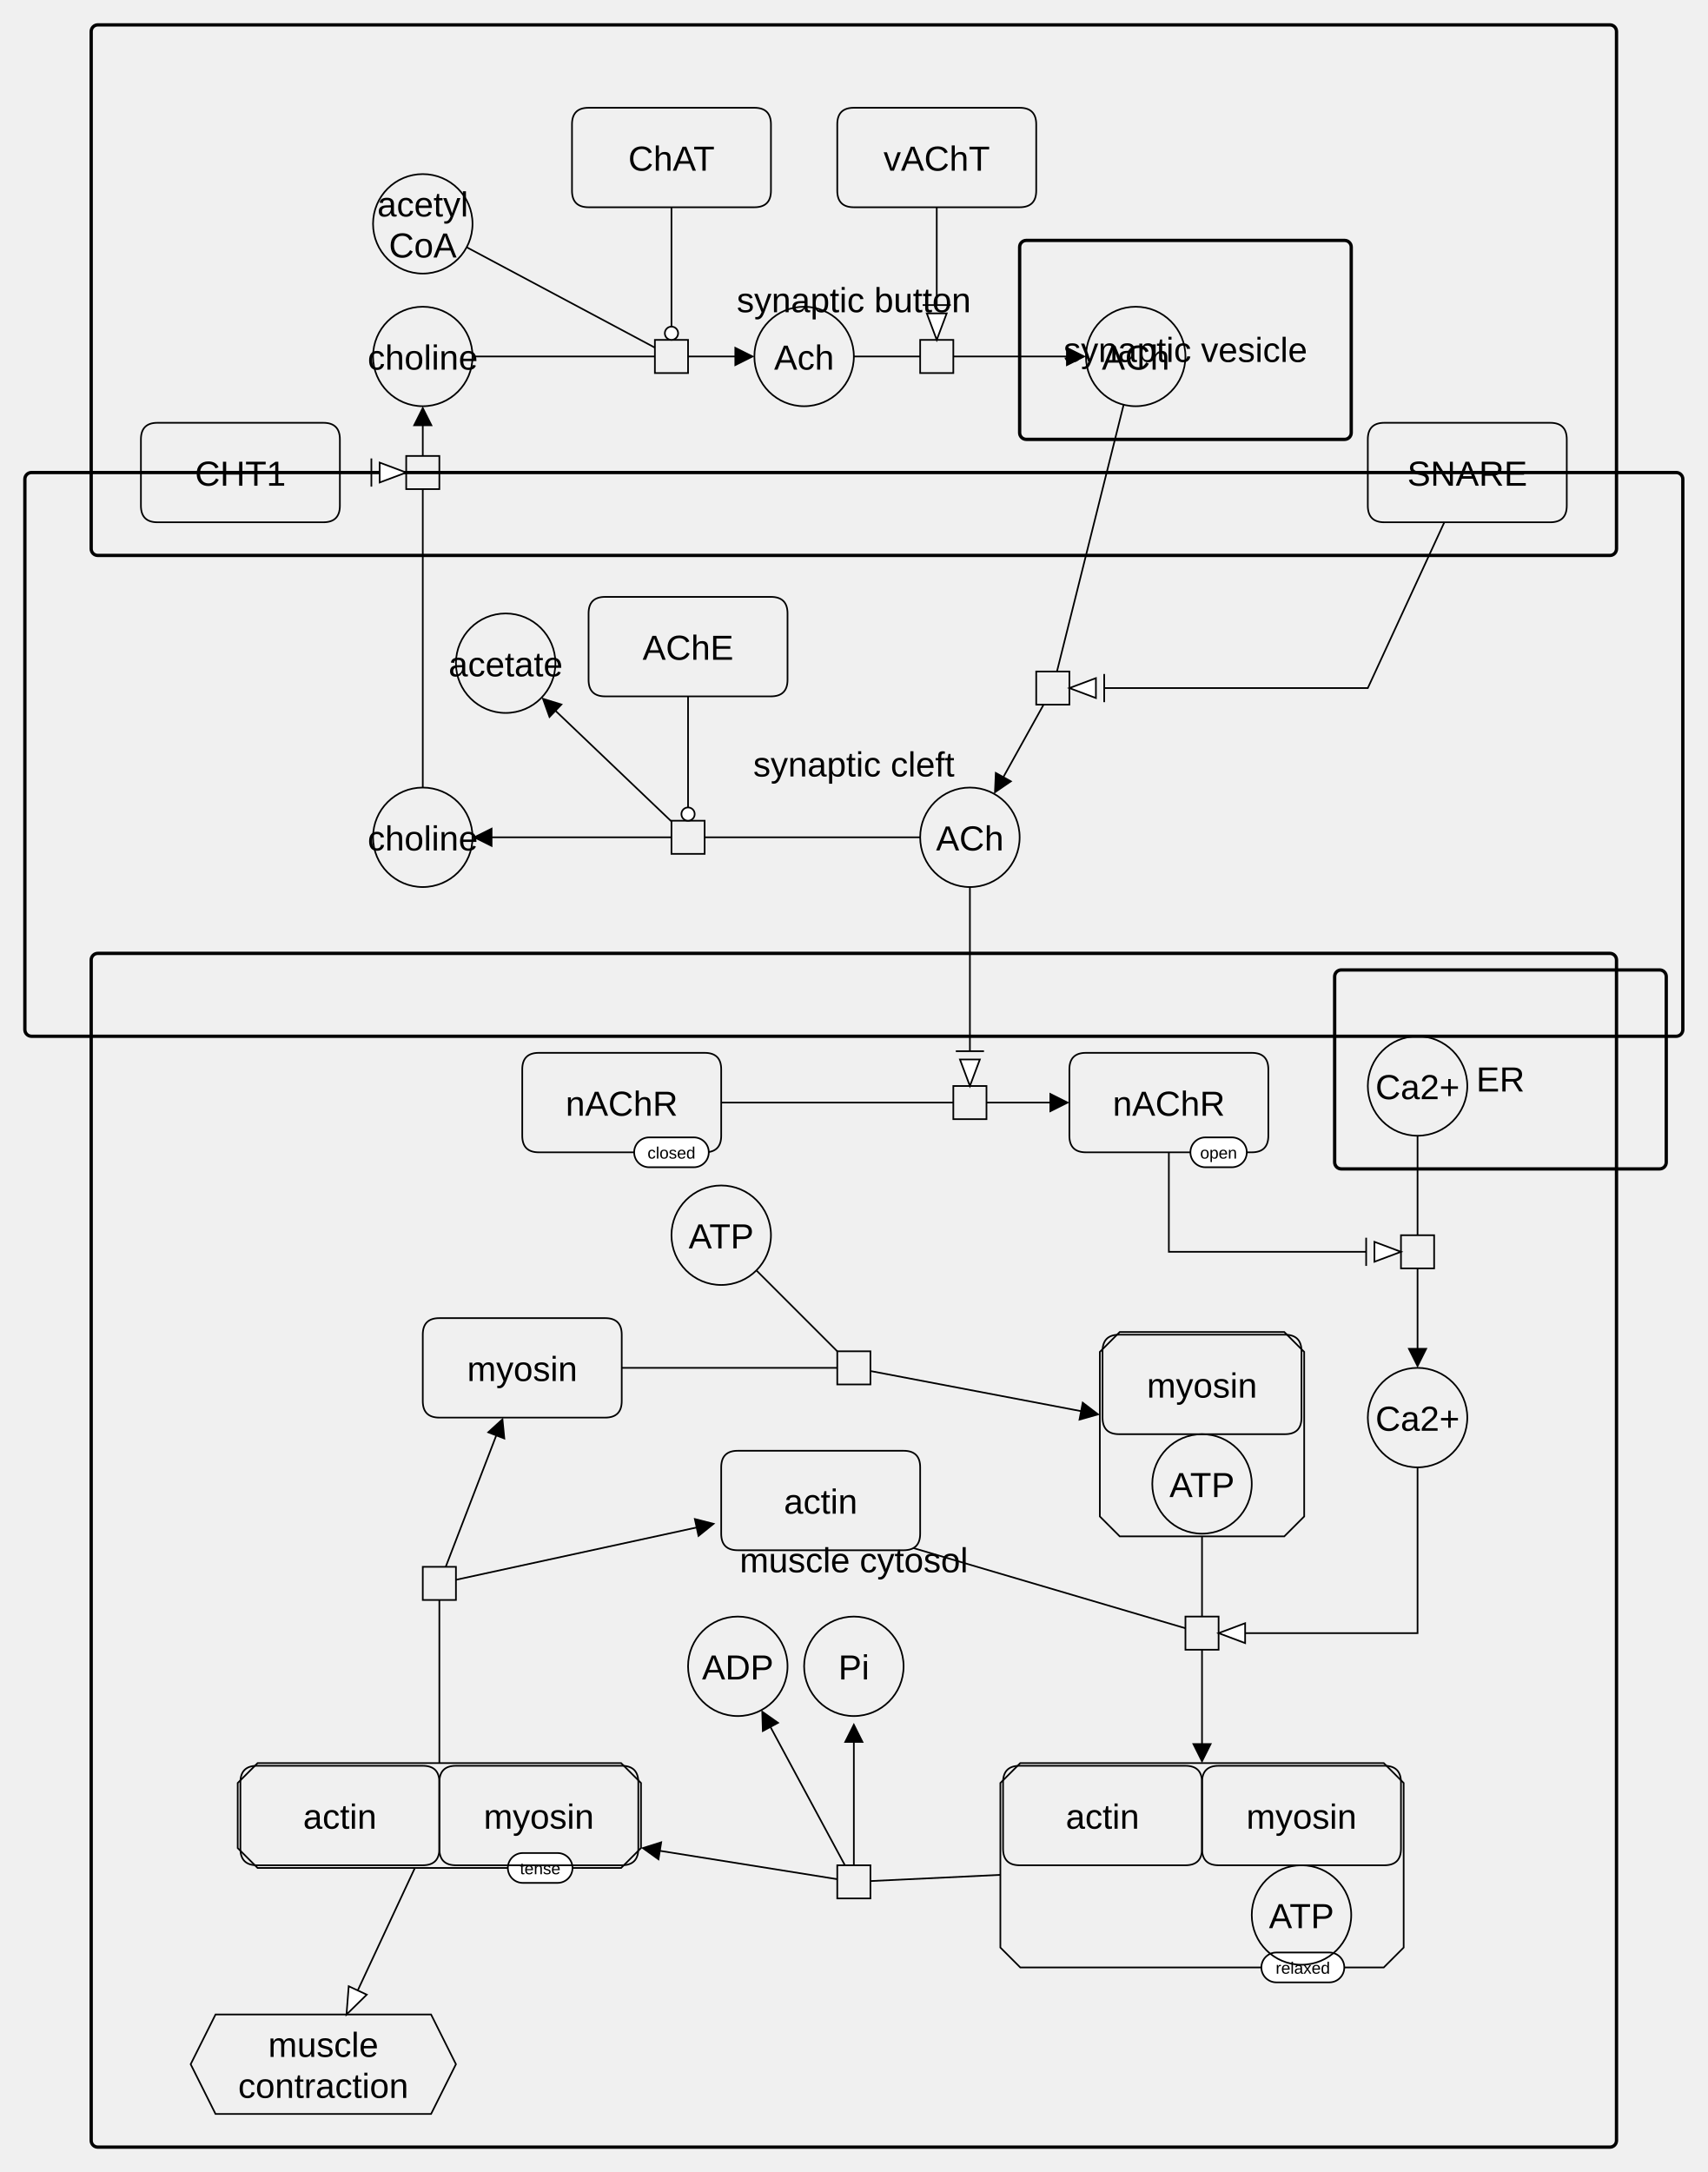
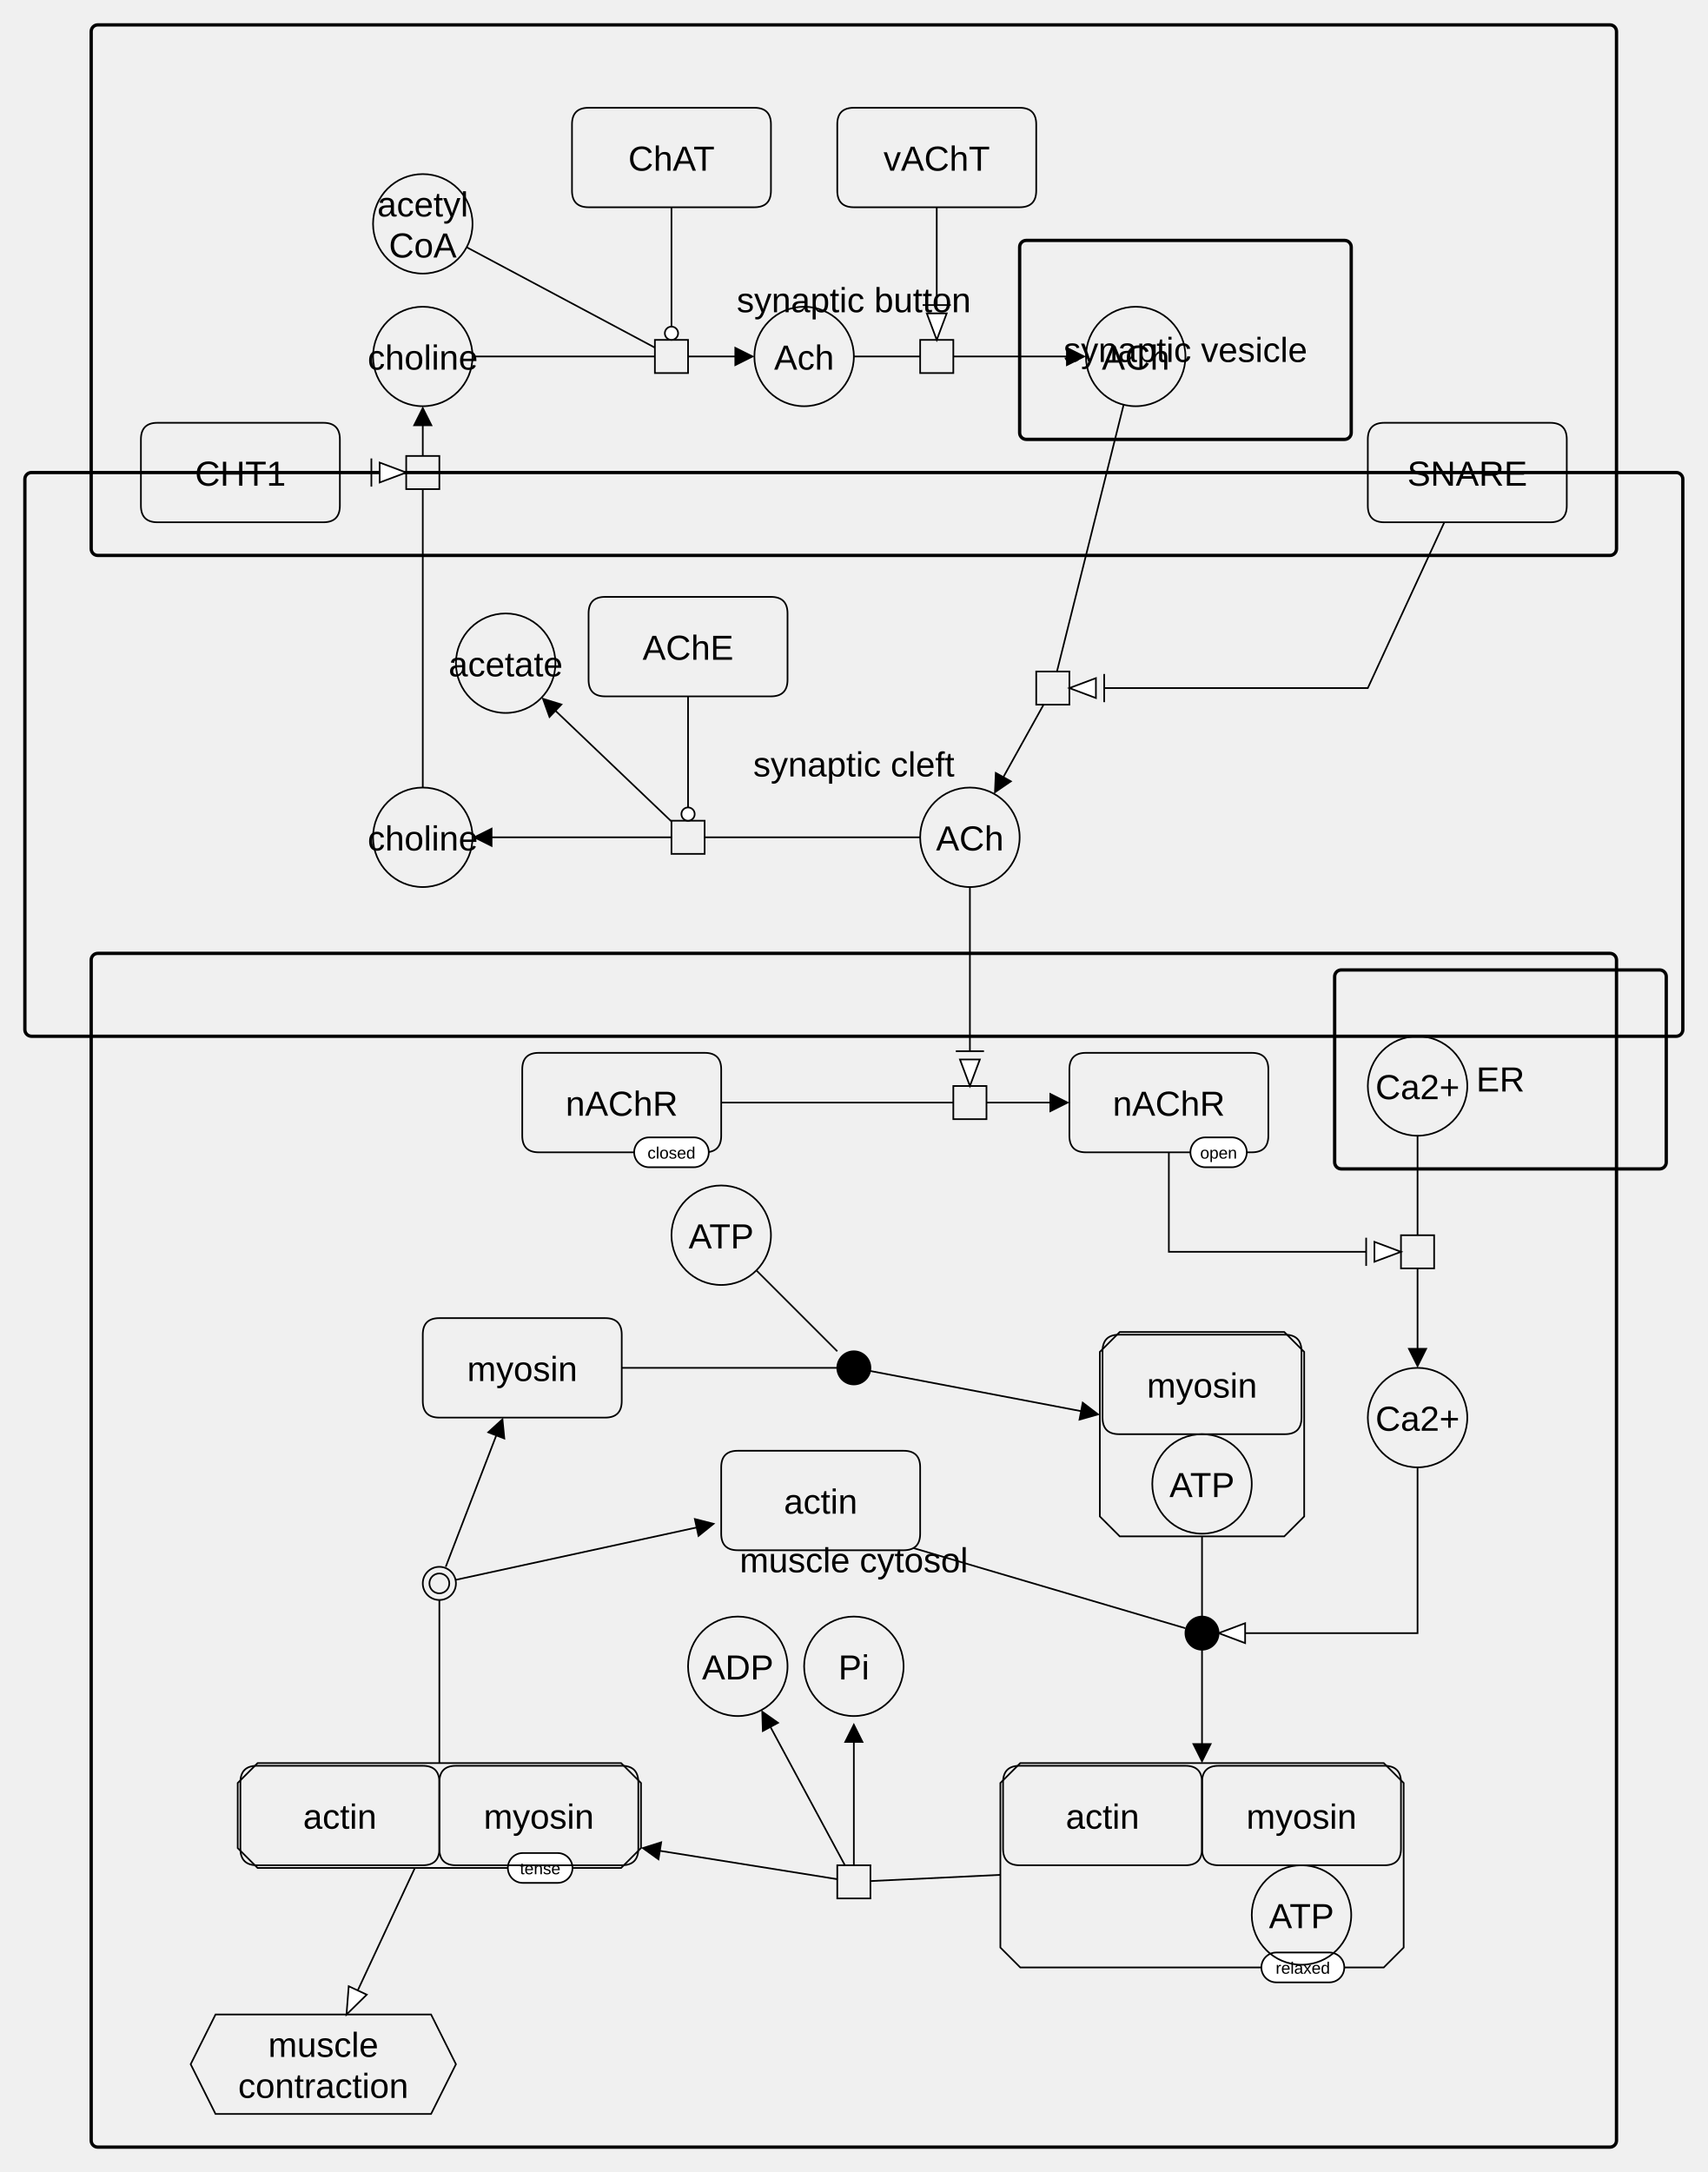
<svg xmlns="http://www.w3.org/2000/svg" width="1030" height="1310" viewBox="0 0 1030 1310" stroke-linecap="butt" stroke-miterlimit="10">
  <g transform="translate(-35,-35)">
    <path d="M90 614 C90 611.791 91.791 610 94 610 L1006 610 C1008.209 610 1010 611.791 1010 614 L1010 1326 C1010 1328.209 1008.209 1330 1006 1330 L94 1330 C91.791 1330 90 1328.209 90 1326 Z" fill="none" stroke="#000000" stroke-width="2" />
    <text x="550" y="983.312" text-anchor="middle" font-family="'Dialog', Arial, Helvetica, sans-serif" font-size="21" fill="#000000" class="t-page" stroke="none" xml:space="preserve">muscle cytosol</text>
    <path d="M350 680 Q350 670 360 670 L460 670 Q470 670 470 680 L470 720 Q470 730 460 730 L360 730 Q350 730 350 720 Z" fill="none" stroke="#000000" />
    <text x="410" y="707.937" text-anchor="middle" font-family="'Dialog', Arial, Helvetica, sans-serif" font-size="21" fill="#000000" class="t-page" stroke="none" xml:space="preserve">nAChR</text>
    <path d="M417.5 730 C417.5 725.029 421.529 721 426.5 721 L453.5 721 C458.471 721 462.5 725.029 462.5 730 L462.5 730 C462.5 734.971 458.471 739 453.5 739 L426.5 739 C421.529 739 417.5 734.971 417.5 730 Z" fill="#FFFFFF" class="c-white" stroke="none" />
    <path d="M417.5 730 C417.5 725.029 421.529 721 426.5 721 L453.5 721 C458.471 721 462.5 725.029 462.5 730 L462.5 730 C462.5 734.971 458.471 739 453.5 739 L426.5 739 C421.529 739 417.5 734.971 417.5 730 Z" fill="none" stroke="#000000" />
    <text x="440" y="733.779" text-anchor="middle" font-family="'Dialog', Arial, Helvetica, sans-serif" font-size="10" fill="#000000" class="t-white" stroke="none" xml:space="preserve">closed</text>
    <path d="M860 890 C860 873.431 873.431 860 890 860 L890 860 C906.569 860 920 873.431 920 890 L920 890 C920 906.569 906.569 920 890 920 L890 920 C873.431 920 860 906.569 860 890 Z" fill="none" stroke="#000000" />
    <text x="890" y="897.937" text-anchor="middle" font-family="'Dialog', Arial, Helvetica, sans-serif" font-size="21" fill="#000000" class="t-page" stroke="none" xml:space="preserve">Ca2+</text>
    <path d="M650.375 1098.375 L869.625 1098.375 L881.625 1110.375 L881.625 1209.625 L869.625 1221.625 L650.375 1221.625 L638.375 1209.625 L638.375 1110.375 Z" fill="none" stroke="#000000" />
    <path d="M795.812 1221.625 C795.812 1216.654 799.842 1212.625 804.812 1212.625 L836.812 1212.625 C841.783 1212.625 845.812 1216.654 845.812 1221.625 L845.812 1221.625 C845.812 1226.596 841.783 1230.625 836.812 1230.625 L804.812 1230.625 C799.842 1230.625 795.812 1226.596 795.812 1221.625 Z" fill="#FFFFFF" class="c-white" stroke="none" />
    <path d="M795.812 1221.625 C795.812 1216.654 799.842 1212.625 804.812 1212.625 L836.812 1212.625 C841.783 1212.625 845.812 1216.654 845.812 1221.625 L845.812 1221.625 C845.812 1226.596 841.783 1230.625 836.812 1230.625 L804.812 1230.625 C799.842 1230.625 795.812 1226.596 795.812 1221.625 Z" fill="none" stroke="#000000" />
    <text x="820.812" y="1225.405" text-anchor="middle" font-family="'Dialog', Arial, Helvetica, sans-serif" font-size="10" fill="#000000" class="t-white" stroke="none" xml:space="preserve">relaxed</text>
    <path d="M760 1110 Q760 1100 770 1100 L870 1100 Q880 1100 880 1110 L880 1150 Q880 1160 870 1160 L770 1160 Q760 1160 760 1150 Z" fill="none" stroke="#000000" />
    <text x="820" y="1137.937" text-anchor="middle" font-family="'Dialog', Arial, Helvetica, sans-serif" font-size="21" fill="#000000" class="t-page" stroke="none" xml:space="preserve">myosin</text>
    <path d="M640 1110 Q640 1100 650 1100 L750 1100 Q760 1100 760 1110 L760 1150 Q760 1160 750 1160 L650 1160 Q640 1160 640 1150 Z" fill="none" stroke="#000000" />
    <text x="700" y="1137.937" text-anchor="middle" font-family="'Dialog', Arial, Helvetica, sans-serif" font-size="21" fill="#000000" class="t-page" stroke="none" xml:space="preserve">actin</text>
    <path d="M790 1190 C790 1173.431 803.431 1160 820 1160 L820 1160 C836.569 1160 850 1173.431 850 1190 L850 1190 C850 1206.569 836.569 1220 820 1220 L820 1220 C803.431 1220 790 1206.569 790 1190 Z" fill="none" stroke="#000000" />
    <text x="820" y="1197.937" text-anchor="middle" font-family="'Dialog', Arial, Helvetica, sans-serif" font-size="21" fill="#000000" class="t-page" stroke="none" xml:space="preserve">ATP</text>
    <path d="M520 1040 C520 1023.431 533.431 1010 550 1010 L550 1010 C566.569 1010 580 1023.431 580 1040 L580 1040 C580 1056.569 566.569 1070 550 1070 L550 1070 C533.431 1070 520 1056.569 520 1040 Z" fill="none" stroke="#000000" />
    <text x="550" y="1047.937" text-anchor="middle" font-family="'Dialog', Arial, Helvetica, sans-serif" font-size="21" fill="#000000" class="t-page" stroke="none" xml:space="preserve">Pi</text>
    <path d="M450 1040 C450 1023.431 463.431 1010 480 1010 L480 1010 C496.569 1010 510 1023.431 510 1040 L510 1040 C510 1056.569 496.569 1070 480 1070 L480 1070 C463.431 1070 450 1056.569 450 1040 Z" fill="none" stroke="#000000" />
    <text x="480" y="1047.937" text-anchor="middle" font-family="'Dialog', Arial, Helvetica, sans-serif" font-size="21" fill="#000000" class="t-page" stroke="none" xml:space="preserve">ADP</text>
    <path d="M470 920 Q470 910 480 910 L580 910 Q590 910 590 920 L590 960 Q590 970 580 970 L480 970 Q470 970 470 960 Z" fill="none" stroke="#000000" />
    <text x="530" y="947.937" text-anchor="middle" font-family="'Dialog', Arial, Helvetica, sans-serif" font-size="21" fill="#000000" class="t-page" stroke="none" xml:space="preserve">actin</text>
    <path d="M440 780 C440 763.431 453.431 750 470 750 L470 750 C486.569 750 500 763.431 500 780 L500 780 C500 796.569 486.569 810 470 810 L470 810 C453.431 810 440 796.569 440 780 Z" fill="none" stroke="#000000" />
    <text x="470" y="787.937" text-anchor="middle" font-family="'Dialog', Arial, Helvetica, sans-serif" font-size="21" fill="#000000" class="t-page" stroke="none" xml:space="preserve">ATP</text>
    <path d="M290 840 Q290 830 300 830 L400 830 Q410 830 410 840 L410 880 Q410 890 400 890 L300 890 Q290 890 290 880 Z" fill="none" stroke="#000000" />
    <text x="350" y="867.937" text-anchor="middle" font-family="'Dialog', Arial, Helvetica, sans-serif" font-size="21" fill="#000000" class="t-page" stroke="none" xml:space="preserve">myosin</text>
    <path d="M710.375 838.375 L809.625 838.375 L821.625 850.375 L821.625 949.625 L809.625 961.625 L710.375 961.625 L698.375 949.625 L698.375 850.375 Z" fill="none" stroke="#000000" />
    <path d="M700 850 Q700 840 710 840 L810 840 Q820 840 820 850 L820 890 Q820 900 810 900 L710 900 Q700 900 700 890 Z" fill="none" stroke="#000000" />
    <text x="760" y="877.937" text-anchor="middle" font-family="'Dialog', Arial, Helvetica, sans-serif" font-size="21" fill="#000000" class="t-page" stroke="none" xml:space="preserve">myosin</text>
    <path d="M730 930 C730 913.431 743.431 900 760 900 L760 900 C776.569 900 790 913.431 790 930 L790 930 C790 946.569 776.569 960 760 960 L760 960 C743.431 960 730 946.569 730 930 Z" fill="none" stroke="#000000" />
    <text x="760" y="937.937" text-anchor="middle" font-family="'Dialog', Arial, Helvetica, sans-serif" font-size="21" fill="#000000" class="t-page" stroke="none" xml:space="preserve">ATP</text>
    <path d="M680 680 Q680 670 690 670 L790 670 Q800 670 800 680 L800 720 Q800 730 790 730 L690 730 Q680 730 680 720 Z" fill="none" stroke="#000000" />
    <text x="740" y="707.937" text-anchor="middle" font-family="'Dialog', Arial, Helvetica, sans-serif" font-size="21" fill="#000000" class="t-page" stroke="none" xml:space="preserve">nAChR</text>
    <path d="M753 730 C753 725.029 757.029 721 762 721 L778 721 C782.971 721 787 725.029 787 730 L787 730 C787 734.971 782.971 739 778 739 L762 739 C757.029 739 753 734.971 753 730 Z" fill="#FFFFFF" class="c-white" stroke="none" />
    <path d="M753 730 C753 725.029 757.029 721 762 721 L778 721 C782.971 721 787 725.029 787 730 L787 730 C787 734.971 782.971 739 778 739 L762 739 C757.029 739 753 734.971 753 730 Z" fill="none" stroke="#000000" />
    <text x="770" y="733.779" text-anchor="middle" font-family="'Dialog', Arial, Helvetica, sans-serif" font-size="10" fill="#000000" class="t-white" stroke="none" xml:space="preserve">open</text>
    <path d="M190.375 1098.375 L409.625 1098.375 L421.625 1110.375 L421.625 1149.625 L409.625 1161.625 L190.375 1161.625 L178.375 1149.625 L178.375 1110.375 Z" fill="none" stroke="#000000" />
    <path d="M341.312 1161.625 C341.312 1156.654 345.342 1152.625 350.312 1152.625 L371.312 1152.625 C376.283 1152.625 380.312 1156.654 380.312 1161.625 L380.312 1161.625 C380.312 1166.596 376.283 1170.625 371.312 1170.625 L350.312 1170.625 C345.342 1170.625 341.312 1166.596 341.312 1161.625 Z" fill="#FFFFFF" class="c-white" stroke="none" />
    <path d="M341.312 1161.625 C341.312 1156.654 345.342 1152.625 350.312 1152.625 L371.312 1152.625 C376.283 1152.625 380.312 1156.654 380.312 1161.625 L380.312 1161.625 C380.312 1166.596 376.283 1170.625 371.312 1170.625 L350.312 1170.625 C345.342 1170.625 341.312 1166.596 341.312 1161.625 Z" fill="none" stroke="#000000" />
    <text x="360.812" y="1165.405" text-anchor="middle" font-family="'Dialog', Arial, Helvetica, sans-serif" font-size="10" fill="#000000" class="t-white" stroke="none" xml:space="preserve">tense</text>
    <path d="M180 1110 Q180 1100 190 1100 L290 1100 Q300 1100 300 1110 L300 1150 Q300 1160 290 1160 L190 1160 Q180 1160 180 1150 Z" fill="none" stroke="#000000" />
    <text x="240" y="1137.937" text-anchor="middle" font-family="'Dialog', Arial, Helvetica, sans-serif" font-size="21" fill="#000000" class="t-page" stroke="none" xml:space="preserve">actin</text>
    <path d="M300 1110 Q300 1100 310 1100 L410 1100 Q420 1100 420 1110 L420 1150 Q420 1160 410 1160 L310 1160 Q300 1160 300 1150 Z" fill="none" stroke="#000000" />
    <text x="360" y="1137.937" text-anchor="middle" font-family="'Dialog', Arial, Helvetica, sans-serif" font-size="21" fill="#000000" class="t-page" stroke="none" xml:space="preserve">myosin</text>
    <path d="M50 324 C50 321.791 51.791 320 54 320 L1046 320 C1048.209 320 1050 321.791 1050 324 L1050 656 C1050 658.209 1048.209 660 1046 660 L54 660 C51.791 660 50 658.209 50 656 Z" fill="none" stroke="#000000" stroke-width="2" />
    <text x="550" y="503.312" text-anchor="middle" font-family="'Dialog', Arial, Helvetica, sans-serif" font-size="21" fill="#000000" class="t-page" stroke="none" xml:space="preserve">synaptic cleft</text>
    <path d="M390 405 Q390 395 400 395 L500 395 Q510 395 510 405 L510 445 Q510 455 500 455 L400 455 Q390 455 390 445 Z" fill="none" stroke="#000000" />
    <text x="450" y="432.937" text-anchor="middle" font-family="'Dialog', Arial, Helvetica, sans-serif" font-size="21" fill="#000000" class="t-page" stroke="none" xml:space="preserve">AChE</text>
    <path d="M310 435 C310 418.431 323.431 405 340 405 L340 405 C356.569 405 370 418.431 370 435 L370 435 C370 451.569 356.569 465 340 465 L340 465 C323.431 465 310 451.569 310 435 Z" fill="none" stroke="#000000" />
    <text x="340" y="442.937" text-anchor="middle" font-family="'Dialog', Arial, Helvetica, sans-serif" font-size="21" fill="#000000" class="t-page" stroke="none" xml:space="preserve">acetate</text>
    <path d="M590 540 C590 523.431 603.431 510 620 510 L620 510 C636.569 510 650 523.431 650 540 L650 540 C650 556.569 636.569 570 620 570 L620 570 C603.431 570 590 556.569 590 540 Z" fill="none" stroke="#000000" />
    <text x="620" y="547.937" text-anchor="middle" font-family="'Dialog', Arial, Helvetica, sans-serif" font-size="21" fill="#000000" class="t-page" stroke="none" xml:space="preserve">ACh</text>
    <path d="M260 540 C260 523.431 273.431 510 290 510 L290 510 C306.569 510 320 523.431 320 540 L320 540 C320 556.569 306.569 570 290 570 L290 570 C273.431 570 260 556.569 260 540 Z" fill="none" stroke="#000000" />
    <text x="290" y="547.937" text-anchor="middle" font-family="'Dialog', Arial, Helvetica, sans-serif" font-size="21" fill="#000000" class="t-page" stroke="none" xml:space="preserve">choline</text>
    <path d="M90 54 C90 51.791 91.791 50 94 50 L1006 50 C1008.209 50 1010 51.791 1010 54 L1010 366 C1010 368.209 1008.209 370 1006 370 L94 370 C91.791 370 90 368.209 90 366 Z" fill="none" stroke="#000000" stroke-width="2" />
    <text x="550" y="223.312" text-anchor="middle" font-family="'Dialog', Arial, Helvetica, sans-serif" font-size="21" fill="#000000" class="t-page" stroke="none" xml:space="preserve">synaptic button</text>
    <path d="M120 300 Q120 290 130 290 L230 290 Q240 290 240 300 L240 340 Q240 350 230 350 L130 350 Q120 350 120 340 Z" fill="none" stroke="#000000" />
    <text x="180" y="327.937" text-anchor="middle" font-family="'Dialog', Arial, Helvetica, sans-serif" font-size="21" fill="#000000" class="t-page" stroke="none" xml:space="preserve">CHT1</text>
    <path d="M490 250 C490 233.431 503.431 220 520 220 L520 220 C536.569 220 550 233.431 550 250 L550 250 C550 266.569 536.569 280 520 280 L520 280 C503.431 280 490 266.569 490 250 Z" fill="none" stroke="#000000" />
    <text x="520" y="257.937" text-anchor="middle" font-family="'Dialog', Arial, Helvetica, sans-serif" font-size="21" fill="#000000" class="t-page" stroke="none" xml:space="preserve">Ach</text>
    <path d="M540 110 Q540 100 550 100 L650 100 Q660 100 660 110 L660 150 Q660 160 650 160 L550 160 Q540 160 540 150 Z" fill="none" stroke="#000000" />
    <text x="600" y="137.937" text-anchor="middle" font-family="'Dialog', Arial, Helvetica, sans-serif" font-size="21" fill="#000000" class="t-page" stroke="none" xml:space="preserve">vAChT</text>
    <path d="M380 110 Q380 100 390 100 L490 100 Q500 100 500 110 L500 150 Q500 160 490 160 L390 160 Q380 160 380 150 Z" fill="none" stroke="#000000" />
    <text x="440" y="137.937" text-anchor="middle" font-family="'Dialog', Arial, Helvetica, sans-serif" font-size="21" fill="#000000" class="t-page" stroke="none" xml:space="preserve">ChAT</text>
    <path d="M860 300 Q860 290 870 290 L970 290 Q980 290 980 300 L980 340 Q980 350 970 350 L870 350 Q860 350 860 340 Z" fill="none" stroke="#000000" />
    <text x="920" y="327.937" text-anchor="middle" font-family="'Dialog', Arial, Helvetica, sans-serif" font-size="21" fill="#000000" class="t-page" stroke="none" xml:space="preserve">SNARE</text>
    <path d="M260 250 C260 233.431 273.431 220 290 220 L290 220 C306.569 220 320 233.431 320 250 L320 250 C320 266.569 306.569 280 290 280 L290 280 C273.431 280 260 266.569 260 250 Z" fill="none" stroke="#000000" />
    <text x="290" y="257.937" text-anchor="middle" font-family="'Dialog', Arial, Helvetica, sans-serif" font-size="21" fill="#000000" class="t-page" stroke="none" xml:space="preserve">choline</text>
    <path d="M260 170 C260 153.431 273.431 140 290 140 L290 140 C306.569 140 320 153.431 320 170 L320 170 C320 186.569 306.569 200 290 200 L290 200 C273.431 200 260 186.569 260 170 Z" fill="none" stroke="#000000" />
    <text x="290" y="165.571" text-anchor="middle" font-family="'Dialog', Arial, Helvetica, sans-serif" font-size="21" fill="#000000" class="t-page" stroke="none" xml:space="preserve">acetyl</text>
    <text x="290" y="190.303" text-anchor="middle" font-family="'Dialog', Arial, Helvetica, sans-serif" font-size="21" fill="#000000" class="t-page" stroke="none" xml:space="preserve">CoA</text>
    <path d="M840 624 C840 621.791 841.791 620 844 620 L1036 620 C1038.209 620 1040 621.791 1040 624 L1040 736 C1040 738.209 1038.209 740 1036 740 L844 740 C841.791 740 840 738.209 840 736 Z" fill="none" stroke="#000000" stroke-width="2" />
    <text x="940" y="693.312" text-anchor="middle" font-family="'Dialog', Arial, Helvetica, sans-serif" font-size="21" fill="#000000" class="t-page" stroke="none" xml:space="preserve">ER</text>
    <path d="M860 690 C860 673.431 873.431 660 890 660 L890 660 C906.569 660 920 673.431 920 690 L920 690 C920 706.569 906.569 720 890 720 L890 720 C873.431 720 860 706.569 860 690 Z" fill="none" stroke="#000000" />
    <text x="890" y="697.937" text-anchor="middle" font-family="'Dialog', Arial, Helvetica, sans-serif" font-size="21" fill="#000000" class="t-page" stroke="none" xml:space="preserve">Ca2+</text>
    <path d="M650 184 C650 181.791 651.791 180 654 180 L846 180 C848.209 180 850 181.791 850 184 L850 296 C850 298.209 848.209 300 846 300 L654 300 C651.791 300 650 298.209 650 296 Z" fill="none" stroke="#000000" stroke-width="2" />
    <text x="750" y="253.312" text-anchor="middle" font-family="'Dialog', Arial, Helvetica, sans-serif" font-size="21" fill="#000000" class="t-page" stroke="none" xml:space="preserve">synaptic vesicle</text>
    <path d="M690 250 C690 233.431 703.431 220 720 220 L720 220 C736.569 220 750 233.431 750 250 L750 250 C750 266.569 736.569 280 720 280 L720 280 C703.431 280 690 266.569 690 250 Z" fill="none" stroke="#000000" />
    <text x="720" y="257.937" text-anchor="middle" font-family="'Dialog', Arial, Helvetica, sans-serif" font-size="21" fill="#000000" class="t-page" stroke="none" xml:space="preserve">ACh</text>
    <path d="M590 240 L610 240 L610 260 L590 260 Z" fill="none" stroke="#000000" />
    <path d="M440 530 L460 530 L460 550 L440 550 Z" fill="none" stroke="#000000" />
    <path d="M660 440 L680 440 L680 460 L660 460 Z" fill="none" stroke="#000000" />
    <path d="M610 690 L630 690 L630 710 L610 710 Z" fill="none" stroke="#000000" />
-     <path d="M750 1010 L770 1010 L770 1030 L750 1030 Z" fill="none" stroke="#000000" />
+     <g class="sbgn-association">
+       <path d="M750 1020 C750 1014.477 754.477 1010 760 1010 L760 1010 C765.523 1010 770 1014.477 770 1020 L770 1020 C770 1025.523 765.523 1030 760 1030 L760 1030 C754.477 1030 750 1025.523 750 1020 Z" fill="#000000" stroke="none" />
+       <path d="M750 1020 C750 1014.477 754.477 1010 760 1010 L760 1010 C765.523 1010 770 1014.477 770 1020 L770 1020 C770 1025.523 765.523 1030 760 1030 L760 1030 C754.477 1030 750 1025.523 750 1020 Z" fill="none" stroke="#000000" />
+     </g>
+     <g class="sbgn-generic" display="none">
+       <path d="M750 1010 L770 1010 L770 1030 L750 1030 Z" fill="none" stroke="#000000" />
+     </g>
    <path d="M540 1160 L560 1160 L560 1180 L540 1180 Z" fill="none" stroke="#000000" />
-     <path d="M290 980 L310 980 L310 1000 L290 1000 Z" fill="none" stroke="#000000" />
-     <path d="M540 850 L560 850 L560 870 L540 870 Z" fill="none" stroke="#000000" />
+     <g class="sbgn-dissociation">
+       <path d="M290 990 C290 984.477 294.477 980 300 980 L300 980 C305.523 980 310 984.477 310 990 L310 990 C310 995.523 305.523 1000 300 1000 L300 1000 C294.477 1000 290 995.523 290 990 Z" fill="none" stroke="#000000" />
+       <path d="M294 990 C294 986.686 296.686 984 300 984 L300 984 C303.314 984 306 986.686 306 990 L306 990 C306 993.314 303.314 996 300 996 L300 996 C296.686 996 294 993.314 294 990 Z" fill="none" stroke="#000000" />
+     </g>
+     <g class="sbgn-generic" display="none">
+       <path d="M290 980 L310 980 L310 1000 L290 1000 Z" fill="none" stroke="#000000" />
+     </g>
+     <g class="sbgn-association">
+       <path d="M540 860 C540 854.477 544.477 850 550 850 L550 850 C555.523 850 560 854.477 560 860 L560 860 C560 865.523 555.523 870 550 870 L550 870 C544.477 870 540 865.523 540 860 Z" fill="#000000" stroke="none" />
+       <path d="M540 860 C540 854.477 544.477 850 550 850 L550 850 C555.523 850 560 854.477 560 860 L560 860 C560 865.523 555.523 870 550 870 L550 870 C544.477 870 540 865.523 540 860 Z" fill="none" stroke="#000000" />
+     </g>
+     <g class="sbgn-generic" display="none">
+       <path d="M540 850 L560 850 L560 870 L540 870 Z" fill="none" stroke="#000000" />
+     </g>
    <path d="M280 310 L300 310 L300 330 L280 330 Z" fill="none" stroke="#000000" />
    <path d="M430 240 L450 240 L450 260 L430 260 Z" fill="none" stroke="#000000" />
    <path d="M880 780 L900 780 L900 800 L880 800 Z" fill="none" stroke="#000000" />
    <path d="M165 1250 L295 1250 L310 1280 L295 1310 L165 1310 L150 1280 Z" fill="none" stroke="#000000" />
    <text x="230" y="1275.571" text-anchor="middle" font-family="'Dialog', Arial, Helvetica, sans-serif" font-size="21" fill="#000000" class="t-page" stroke="none" xml:space="preserve">muscle</text>
    <text x="230" y="1300.303" text-anchor="middle" font-family="'Dialog', Arial, Helvetica, sans-serif" font-size="21" fill="#000000" class="t-page" stroke="none" xml:space="preserve">contraction</text>
    <path d="M240 320 L259 320" fill="none" stroke="#000000" />
    <path d="M280 320 L264 326 L264 314 Z" fill="white" class="c-white" stroke="#000000" />
    <path d="M259 312 L259 328" fill="none" stroke="#000000" stroke-linecap="square" />
    <path d="M320 250 L430 250" fill="none" stroke="#000000" />
    <path d="M450 250 L479 250" fill="none" stroke="#000000" />
    <path d="M490 250 L478 256 L478 244 Z" fill="#000000" stroke="none" />
    <path d="M550 250 L590 250" fill="none" stroke="#000000" />
    <path d="M610 250 L679 250" fill="none" stroke="#000000" />
    <path d="M690 250 L678 256 L678 244 Z" fill="#000000" stroke="none" />
    <path d="M600 160 L600 219" fill="none" stroke="#000000" />
    <path d="M600 240 L594 224 L606 224 Z" fill="white" class="c-white" stroke="#000000" />
    <path d="M608 219 L592 219" fill="none" stroke="#000000" stroke-linecap="square" />
    <path d="M440 160 L440 232" fill="none" stroke="#000000" />
    <circle cx="440" cy="236" r="4" fill="white" class="c-white" stroke="#000000" />
    <path d="M450 455 L450 522" fill="none" stroke="#000000" />
    <circle cx="450" cy="526" r="4" fill="white" class="c-white" stroke="#000000" />
    <path d="M590 540 L460 540" fill="none" stroke="#000000" />
    <path d="M440 540 L331 540" fill="none" stroke="#000000" />
    <path d="M320 540 L332 534 L332 546 Z" fill="#000000" stroke="none" />
    <path d="M440 530.455 L369.658 463.31" fill="none" stroke="#000000" />
    <path d="M361.701 455.714 L374.524 459.66 L366.238 468.34 Z" fill="#000000" stroke="none" />
    <path d="M906.154 350 L860 450 L701 450" fill="none" stroke="#000000" />
    <path d="M680 450 L696 444 L696 456 Z" fill="white" class="c-white" stroke="#000000" />
    <path d="M701 458 L701 442" fill="none" stroke="#000000" stroke-linecap="square" />
    <path d="M712.746 279.016 L672.5 440" fill="none" stroke="#000000" />
    <path d="M664.444 460 L639.911 504.159" fill="none" stroke="#000000" />
    <path d="M634.569 513.775 L635.152 500.372 L645.642 506.199 Z" fill="#000000" stroke="none" />
    <path d="M620 570 L620 669" fill="none" stroke="#000000" />
    <path d="M620 690 L614 674 L626 674 Z" fill="white" class="c-white" stroke="#000000" />
    <path d="M628 669 L612 669" fill="none" stroke="#000000" stroke-linecap="square" />
    <path d="M470 700 L610 700" fill="none" stroke="#000000" />
    <path d="M630 700 L669 700" fill="none" stroke="#000000" />
    <path d="M680 700 L668 706 L668 694 Z" fill="#000000" stroke="none" />
    <path d="M890 800 L890 849" fill="none" stroke="#000000" />
    <path d="M890 860 L884 848 L896 848 Z" fill="#000000" stroke="none" />
    <path d="M890 920 L890 1020 L785 1020" fill="none" stroke="#000000" />
    <path d="M770 1020 L786 1014 L786 1026 Z" fill="white" class="c-white" stroke="#000000" />
    <path d="M760 961.625 L760 1010" fill="none" stroke="#000000" />
    <path d="M585.905 968.68 L750 1017.052" fill="none" stroke="#000000" />
    <path d="M760 1030 L760 1087.375" fill="none" stroke="#000000" />
    <path d="M760 1098.375 L754 1086.375 L766 1086.375 Z" fill="#000000" stroke="none" />
    <path d="M638.375 1165.792 L560 1169.524" fill="none" stroke="#000000" />
    <path d="M540 1168.4 L432.487 1151.198" fill="none" stroke="#000000" />
    <path d="M421.625 1149.46 L434.422 1145.431 L432.526 1157.281 Z" fill="#000000" stroke="none" />
    <path d="M550 1160 L550 1085.125" fill="none" stroke="#000000" />
    <path d="M550 1074.125 L556 1086.125 L544 1086.125 Z" fill="#000000" stroke="none" />
    <path d="M544.615 1160 L499.438 1076.099" fill="none" stroke="#000000" />
    <path d="M494.223 1066.414 L505.195 1074.135 L494.629 1079.824 Z" fill="#000000" stroke="none" />
    <path d="M300 1098.375 L300 1000" fill="none" stroke="#000000" />
    <path d="M303.846 980 L334.513 900.267" fill="none" stroke="#000000" />
    <path d="M338.462 890 L339.754 903.354 L328.554 899.046 Z" fill="#000000" stroke="none" />
    <path d="M310 987.826 L455.697 956.153" fill="none" stroke="#000000" />
    <path d="M466.446 953.816 L455.995 962.228 L453.446 950.502 Z" fill="#000000" stroke="none" />
    <path d="M491.213 801.213 L540 850" fill="none" stroke="#000000" />
    <path d="M410 860 L540 860" fill="none" stroke="#000000" />
    <path d="M560 861.905 L687.569 886.204" fill="none" stroke="#000000" />
    <path d="M698.375 888.262 L685.464 891.911 L687.71 880.122 Z" fill="#000000" stroke="none" />
    <path d="M740 730 L740 790 L859 790" fill="none" stroke="#000000" />
    <path d="M880 790 L864 796 L864 784 Z" fill="white" class="c-white" stroke="#000000" />
    <path d="M859 782 L859 798" fill="none" stroke="#000000" stroke-linecap="square" />
    <path d="M290 510 L290 330" fill="none" stroke="#000000" />
    <path d="M290 310 L290 291" fill="none" stroke="#000000" />
    <path d="M290 280 L296 292 L284 292 Z" fill="#000000" stroke="none" />
    <path d="M316.352 184.055 L430 244.667" fill="none" stroke="#000000" />
    <path d="M890 720 L890 780" fill="none" stroke="#000000" />
    <path d="M285.242 1161.625 L250.343 1236.407" fill="none" stroke="#000000" />
    <path d="M244 1250 L245.329 1232.964 L256.203 1238.038 Z" fill="white" class="c-white" stroke="#000000" />
  </g>
</svg>
